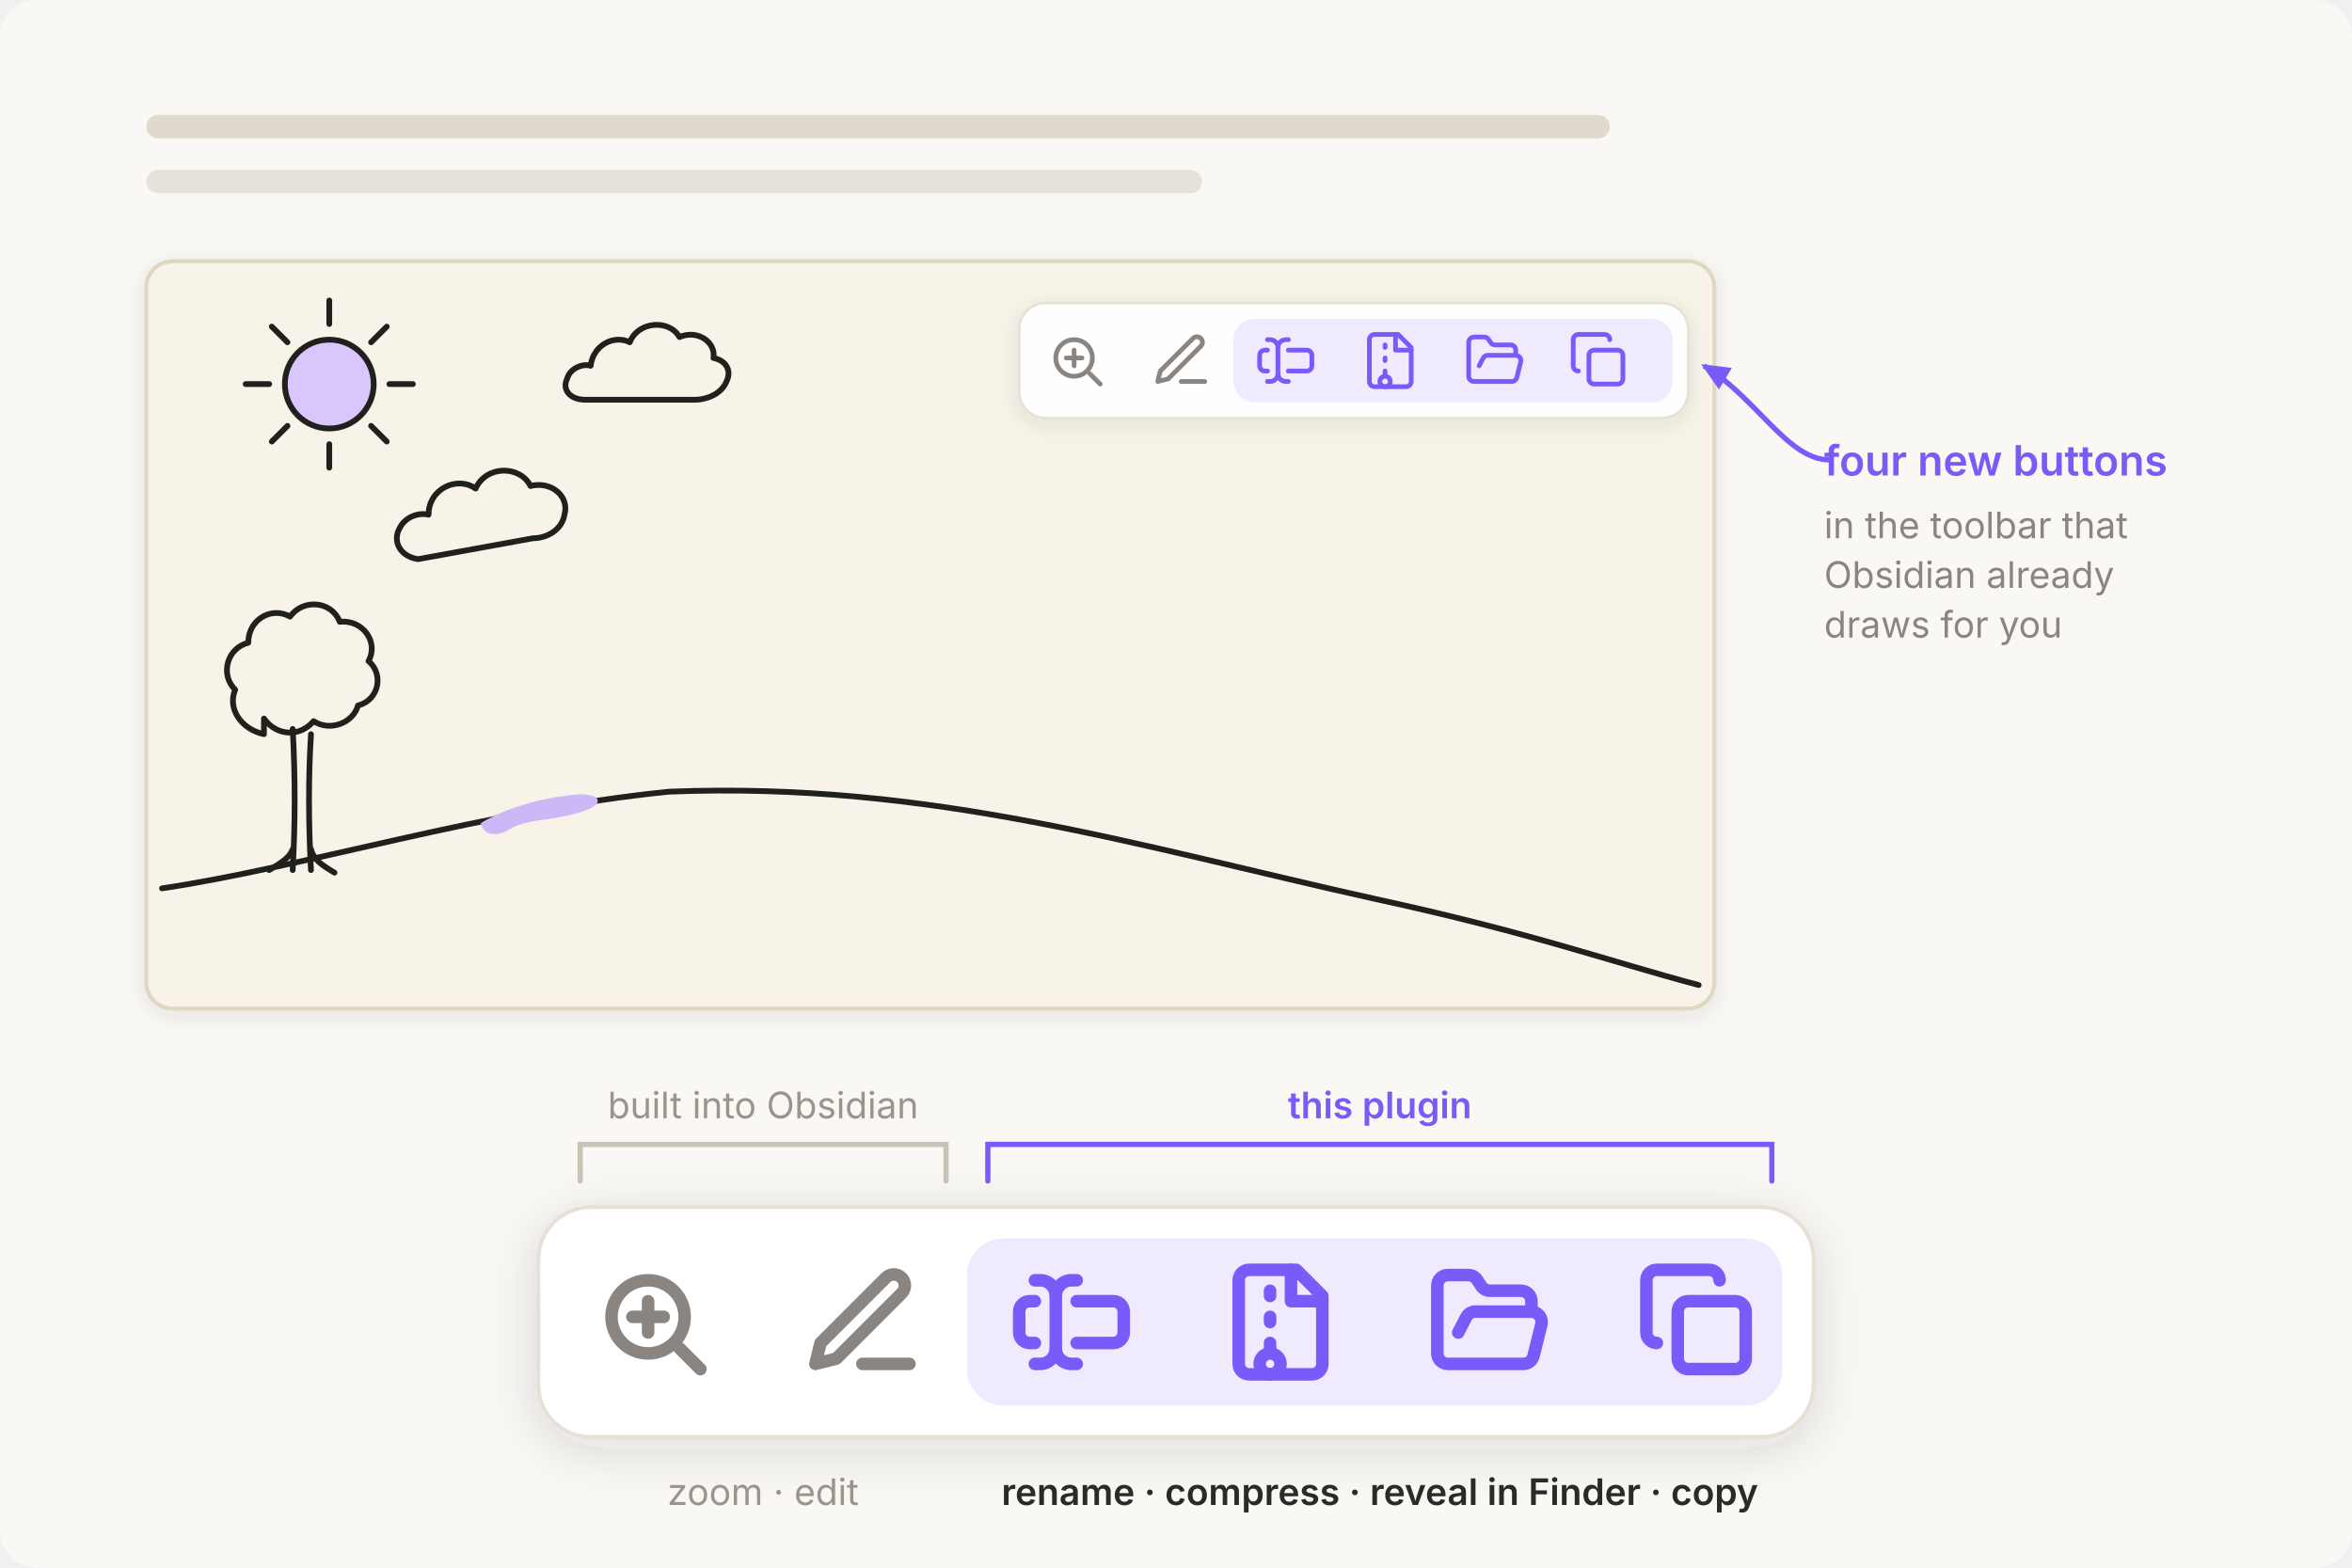
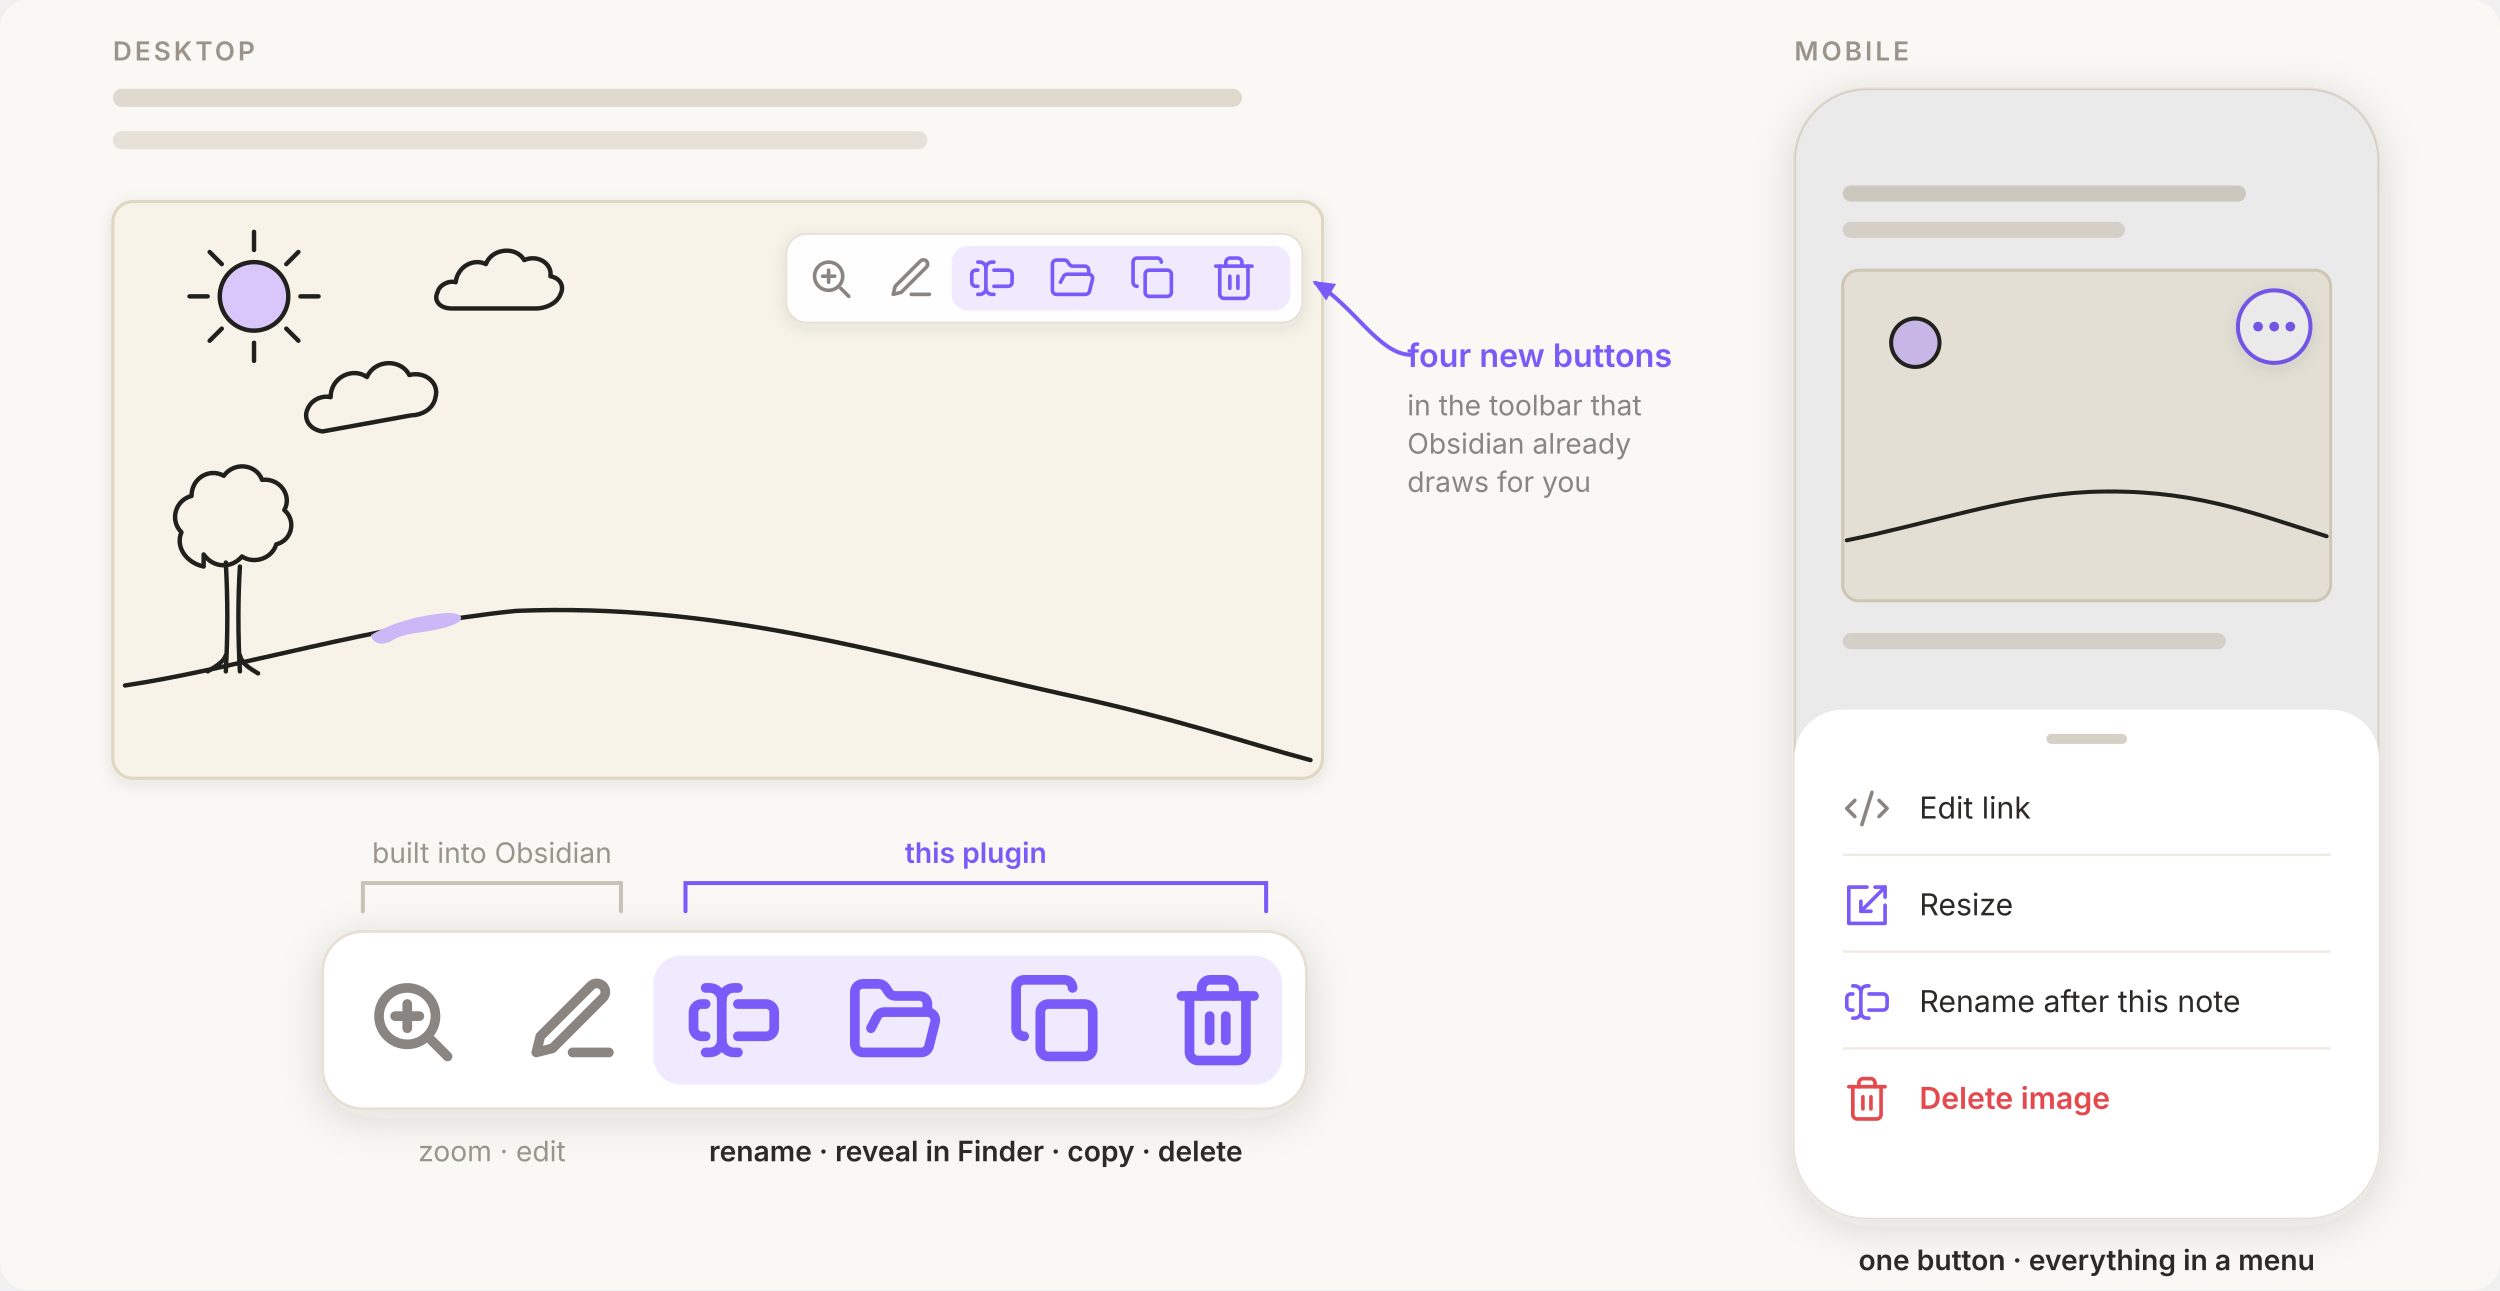
- <svg xmlns="http://www.w3.org/2000/svg" viewBox="0 0 900 600" width="900" height="600" font-family="-apple-system, BlinkMacSystemFont, 'Segoe UI', Inter, Helvetica, Arial, sans-serif">
+ <svg xmlns="http://www.w3.org/2000/svg" viewBox="0 0 1240 640" width="1240" height="640" font-family="-apple-system, BlinkMacSystemFont, 'Segoe UI', Inter, Helvetica, Arial, sans-serif">
  <defs>
    <filter id="soft" x="-30%" y="-30%" width="160%" height="160%">
      <feDropShadow dx="0" dy="2" stdDeviation="4" flood-color="#2B2A28" flood-opacity="0.10" />
    </filter>
    <filter id="lift" x="-40%" y="-40%" width="180%" height="180%">
      <feDropShadow dx="0" dy="4" stdDeviation="10" flood-color="#2B2A28" flood-opacity="0.14" />
    </filter>
    <marker id="tip" viewBox="0 0 10 10" refX="8" refY="5" markerWidth="6" markerHeight="6" orient="auto-start-reverse">
      <path d="M0 1 L9 5 L0 9 z" fill="#7A5AF8" />
    </marker>
    <clipPath id="cardClip">
      <rect x="56" y="100" width="600" height="286" rx="10" />
    </clipPath>
    <linearGradient id="sky" x1="0" y1="0" x2="0" y2="1">
      <stop offset="0" stop-color="#EBE8D7" />
      <stop offset="1" stop-color="#DFDCC8" />
    </linearGradient>
    <g id="ic-zoom">
      <circle cx="11" cy="11" r="7" />
      <path d="m21 21-4-4M11 8v6M8 11h6" />
    </g>
    <g id="ic-pencil">
      <path d="M12 20h9" />
      <path d="M16.5 3.5a2.12 2.12 0 0 1 3 3L7 19l-4 1 1-4Z" />
    </g>
    <g id="ic-copy">
      <rect x="8" y="8" width="13" height="13" rx="2" />
      <path d="M4 16a2 2 0 0 1-2-2V4a2 2 0 0 1 2-2h10a2 2 0 0 1 2 2" />
    </g>
    <g id="ic-folder">
      <path d="m6 14 1.5-2.9A2 2 0 0 1 9.2 10H20a2 2 0 0 1 1.9 2.5l-1.5 6a2 2 0 0 1-2 1.5H4a2 2 0 0 1-2-2V5a2 2 0 0 1 2-2h3.9a2 2 0 0 1 1.7.9l.8 1.2a2 2 0 0 0 1.7.9H18a2 2 0 0 1 2 2v2" />
    </g>
-     <g id="ic-archive">
-       <path d="M15 2H6a2 2 0 0 0-2 2v16a2 2 0 0 0 2 2h12a2 2 0 0 0 2-2V7Z" />
-       <polyline points="14 2 14 8 20 8" />
-       <path d="M10 6v1M10 11v1M10 16v1" />
-       <circle cx="10" cy="20" r="2" />
+     <g id="ic-trash">
+       <path d="M3 6h18" />
+       <path d="M19 6v14c0 1-1 2-2 2H7c-1 0-2-1-2-2V6" />
+       <path d="M8 6V4c0-1 1-2 2-2h4c1 0 2 1 2 2v2" />
+       <path d="M10 11v6M14 11v6" />
    </g>
+     <g id="ic-code">
+       <path d="m18 16 4-4-4-4" />
+       <path d="m6 8-4 4 4 4" />
+       <path d="m14.5 4-5 16" />
+     </g>
+     <g id="ic-scaling">
+       <path d="M21 3 9 15" />
+       <path d="M12 3H3v18h18v-9" />
+       <path d="M16 3h5v5" />
+       <path d="M14 15H9v-5" />
+     </g>
+     <clipPath id="phoneClip">
+       <rect x="890" y="44" width="290" height="560" rx="36" />
+     </clipPath>
    <g id="ic-rename">
      <path d="M5 4h1a3 3 0 0 1 3 3 3 3 0 0 1 3-3h1" />
      <path d="M13 20h-1a3 3 0 0 1-3-3 3 3 0 0 1-3 3H5" />
      <path d="M5 16H4a2 2 0 0 1-2-2v-4a2 2 0 0 1 2-2h1" />
      <path d="M13 8h7a2 2 0 0 1 2 2v4a2 2 0 0 1-2 2h-7" />
      <path d="M9 7v10" />
    </g>
  </defs>
-   <rect width="900" height="600" rx="14" fill="#FAF8F4" />
+   <rect width="1240" height="640" rx="14" fill="#FAF8F4" />
+   <text x="56" y="30" font-size="13" font-weight="600" letter-spacing="1.5" fill="#9A948B">DESKTOP</text>
+   <text x="890" y="30" font-size="13" font-weight="600" letter-spacing="1.5" fill="#9A948B">MOBILE</text>
  <rect x="56" y="44" width="560" height="9" rx="4.5" fill="#DFD9CE" />
  <rect x="56" y="65" width="404" height="9" rx="4.5" fill="#E7E2D9" />
  <rect x="56" y="100" width="600" height="286" rx="10" fill="#F7F3E8" stroke="#E4DCC8" stroke-width="1.5" filter="url(#soft)" />
  <g clip-path="url(#cardClip)">
    <rect x="56" y="100" width="600" height="286" fill="#F7F3E8" />
    <g transform="translate(56,100)" stroke="#20201D" stroke-width="2.2" fill="none" stroke-linecap="round" stroke-linejoin="round">
      <circle cx="70" cy="47" r="17" fill="#D9C6FB" />
      <path d="M70 24v-9M86 31l6-6M93 47h9M86 63l6 6M70 70v9M54 63l-6 6M47 47h-9M54 31l-6-6" />
      <path d="M168 53c-6 0-9-4-7-8 1-4 6-6 9-5 1-8 9-12 15-9 3-8 15-9 19-2 7-3 14 2 13 8                5 1 7 5 5 9-2 5-8 7-12 7z" />
      <path d="M104 114c-7-1-10-7-7-12 2-4 7-6 11-5 0-10 11-15 18-10 4-9 17-9 21-1                8-2 15 4 13 11-1 6-7 9-12 9z" />
      <path d="M45 181c-9-2-14-10-11-17-6-6-3-16 5-18 0-9 9-14 16-10 5-7 16-6 19 2                9-1 15 8 11 15 6 5 4 15-4 17-2 7-11 10-17 6-5 6-14 6-19-1z" />
      <path d="M56 179c1 18 1 36 0 54M63 181c-1 16-1 34 0 52M47 233c5-3 8-5 9-8M72 234c-5-3-8-5-9-9" />
      <path d="M6 240c54-8 124-30 194-37 100-4 180 21 270 41 60 13 90 24 124 33" />
    </g>
    <path d="M184 315c10-6 24-10 38-11 6 0 8 2 6 4-3 3-14 5-22 6-6 1-9 2-12 4-4 2-9 2-10-3z" fill="#CDB8F7" />
  </g>
  <rect x="56" y="100" width="600" height="286" rx="10" fill="none" stroke="#E0D7C2" stroke-width="1.5" />
  <g transform="translate(390,116)">
    <rect x="0" y="0" width="256" height="44" rx="10" fill="#FFFFFF" fill-opacity="0.94" stroke="#E6E0D6" filter="url(#soft)" />
    <rect x="82" y="6" width="168" height="32" rx="8" fill="#EFEAFE" />
    <g stroke-width="1.8" fill="none" stroke-linecap="round" stroke-linejoin="round">
      <g stroke="#8A8580">
        <use href="#ic-zoom" x="10" y="10" />
        <use href="#ic-pencil" x="50" y="10" />
      </g>
      <g stroke="#7A5AF8">
        <use href="#ic-rename" x="90" y="10" />
-         <use href="#ic-archive" x="130" y="10" />
-         <use href="#ic-folder" x="170" y="10" />
-         <use href="#ic-copy" x="210" y="10" />
+         <use href="#ic-folder" x="130" y="10" />
+         <use href="#ic-copy" x="170" y="10" />
+         <use href="#ic-trash" x="210" y="10" />
      </g>
    </g>
  </g>
  <path d="M700 176 C 684 176, 672 152, 652 140" stroke="#7A5AF8" stroke-width="2" fill="none" marker-end="url(#tip)" />
  <text x="698" y="182" font-size="16" font-weight="600" fill="#7A5AF8">four new buttons</text>
  <text x="698" y="206" font-size="14" fill="#8A8580">in the toolbar that</text>
  <text x="698" y="225" font-size="14" fill="#8A8580">Obsidian already</text>
  <text x="698" y="244" font-size="14" fill="#8A8580">draws for you</text>
-   <g transform="translate(206,462)">
+   <g transform="translate(160,462)">
    <rect x="0" y="0" width="488" height="88" rx="20" fill="#FFFFFF" stroke="#E6E0D6" stroke-width="1.5" filter="url(#lift)" />
    <rect x="164" y="12" width="312" height="64" rx="14" fill="#EFEAFE" />
    <g stroke-width="2.4" fill="none" stroke-linecap="round" stroke-linejoin="round">
      <g stroke="#8A8580">
        <use href="#ic-zoom" transform="translate(20,20) scale(2)" />
        <use href="#ic-pencil" transform="translate(100,20) scale(2)" />
      </g>
      <g stroke="#7A5AF8">
        <use href="#ic-rename" transform="translate(180,20) scale(2)" />
-         <use href="#ic-archive" transform="translate(260,20) scale(2)" />
-         <use href="#ic-folder" transform="translate(340,20) scale(2)" />
-         <use href="#ic-copy" transform="translate(420,20) scale(2)" />
+         <use href="#ic-folder" transform="translate(260,20) scale(2)" />
+         <use href="#ic-copy" transform="translate(340,20) scale(2)" />
+         <use href="#ic-trash" transform="translate(420,20) scale(2)" />
      </g>
    </g>
  </g>
-   <path d="M222 452 v-14 h140 v14" stroke="#C9C2B6" stroke-width="2" fill="none" stroke-linecap="round" />
-   <text x="292" y="428" text-anchor="middle" font-size="14" fill="#9A948B">built into Obsidian</text>
-   <path d="M378 452 v-14 h300 v14" stroke="#7A5AF8" stroke-width="2" fill="none" stroke-linecap="round" />
-   <text x="528" y="428" text-anchor="middle" font-size="14" font-weight="600" fill="#7A5AF8">this plugin</text>
-   <text x="292" y="576" text-anchor="middle" font-size="14" fill="#9A948B">zoom · edit</text>
-   <text x="528" y="576" text-anchor="middle" font-size="14" font-weight="600" fill="#2B2A28">rename · compress · reveal in Finder · copy</text>
+   <path d="M180 452 v-14 h128 v14" stroke="#C9C2B6" stroke-width="2" fill="none" stroke-linecap="round" />
+   <text x="244" y="428" text-anchor="middle" font-size="14" fill="#9A948B">built into Obsidian</text>
+   <path d="M340 452 v-14 h288 v14" stroke="#7A5AF8" stroke-width="2" fill="none" stroke-linecap="round" />
+   <text x="484" y="428" text-anchor="middle" font-size="14" font-weight="600" fill="#7A5AF8">this plugin</text>
+   <text x="244" y="576" text-anchor="middle" font-size="14" fill="#9A948B">zoom · edit</text>
+   <text x="484" y="576" text-anchor="middle" font-size="14" font-weight="600" fill="#2B2A28">rename · reveal in Finder · copy · delete</text>
+   <rect x="890" y="44" width="290" height="560" rx="36" fill="#FFFFFF" stroke="#E6E0D6" stroke-width="1.5" filter="url(#lift)" />
+   <g clip-path="url(#phoneClip)">
+     <rect x="914" y="92" width="200" height="8" rx="4" fill="#DFD9CE" />
+     <rect x="914" y="110" width="140" height="8" rx="4" fill="#E7E2D9" />
+     <rect x="914" y="134" width="242" height="164" rx="8" fill="#F7F3E8" stroke="#E0D7C2" stroke-width="1.5" />
+     <g stroke="#20201D" stroke-width="2" fill="none" stroke-linecap="round" stroke-linejoin="round">
+       <circle cx="950" cy="170" r="12" fill="#D9C6FB" />
+       <path d="M916 268c40-8 80-22 120-24 50-2 80 10 118 22" />
+     </g>
+     <circle cx="1128" cy="162" r="18" fill="#FFFFFF" stroke="#7A5AF8" stroke-width="2" filter="url(#soft)" />
+     <g fill="#7A5AF8">
+       <circle cx="1120" cy="162" r="2.4" />
+       <circle cx="1128" cy="162" r="2.4" />
+       <circle cx="1136" cy="162" r="2.4" />
+     </g>
+     <rect x="914" y="314" width="190" height="8" rx="4" fill="#E7E2D9" />
+     <rect x="890" y="44" width="290" height="560" fill="#2B2A28" fill-opacity="0.10" />
+     <rect x="890" y="352" width="290" height="270" rx="24" fill="#FFFFFF" />
+     <rect x="1015" y="364" width="40" height="5" rx="2.5" fill="#D6D0C6" />
+     <g font-size="15" fill="#2B2A28">
+       <text x="952" y="406">Edit link</text>
+       <text x="952" y="454">Resize</text>
+       <text x="952" y="502">Rename after this note</text>
+       <text x="952" y="550" fill="#E5484D" font-weight="600">Delete image</text>
+     </g>
+     <g stroke="#EFEAE2" stroke-width="1.2">
+       <path d="M914 424h242M914 472h242M914 520h242" />
+     </g>
+     <g stroke-width="1.8" fill="none" stroke-linecap="round" stroke-linejoin="round">
+       <g stroke="#8A8580">
+         <use href="#ic-code" x="914" y="389" />
+       </g>
+       <g stroke="#7A5AF8">
+         <use href="#ic-scaling" x="914" y="437" />
+         <use href="#ic-rename" x="914" y="485" />
+       </g>
+       <g stroke="#E5484D">
+         <use href="#ic-trash" x="914" y="533" />
+       </g>
+     </g>
+   </g>
+   <text x="1035" y="630" text-anchor="middle" font-size="14" font-weight="600" fill="#2B2A28">one button · everything in a menu</text>
</svg>
